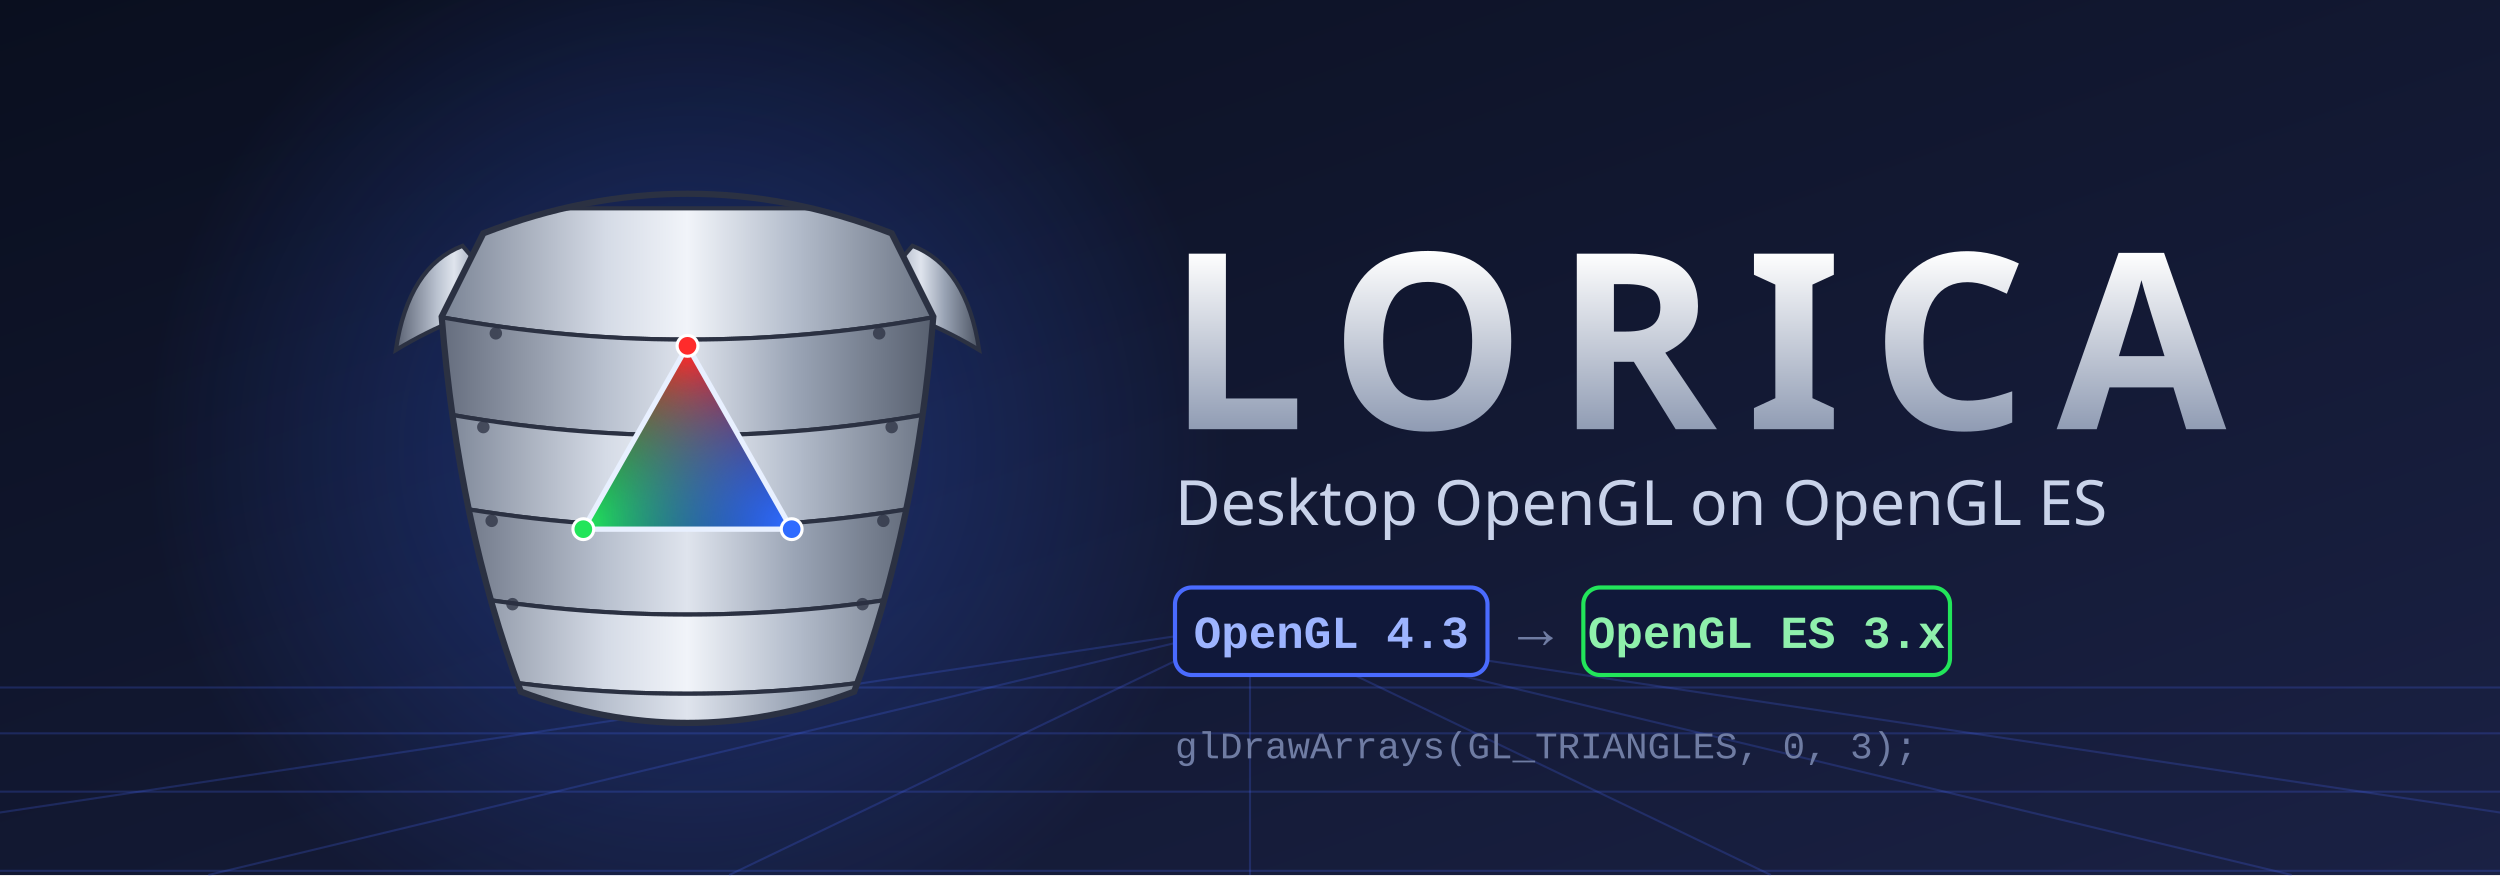
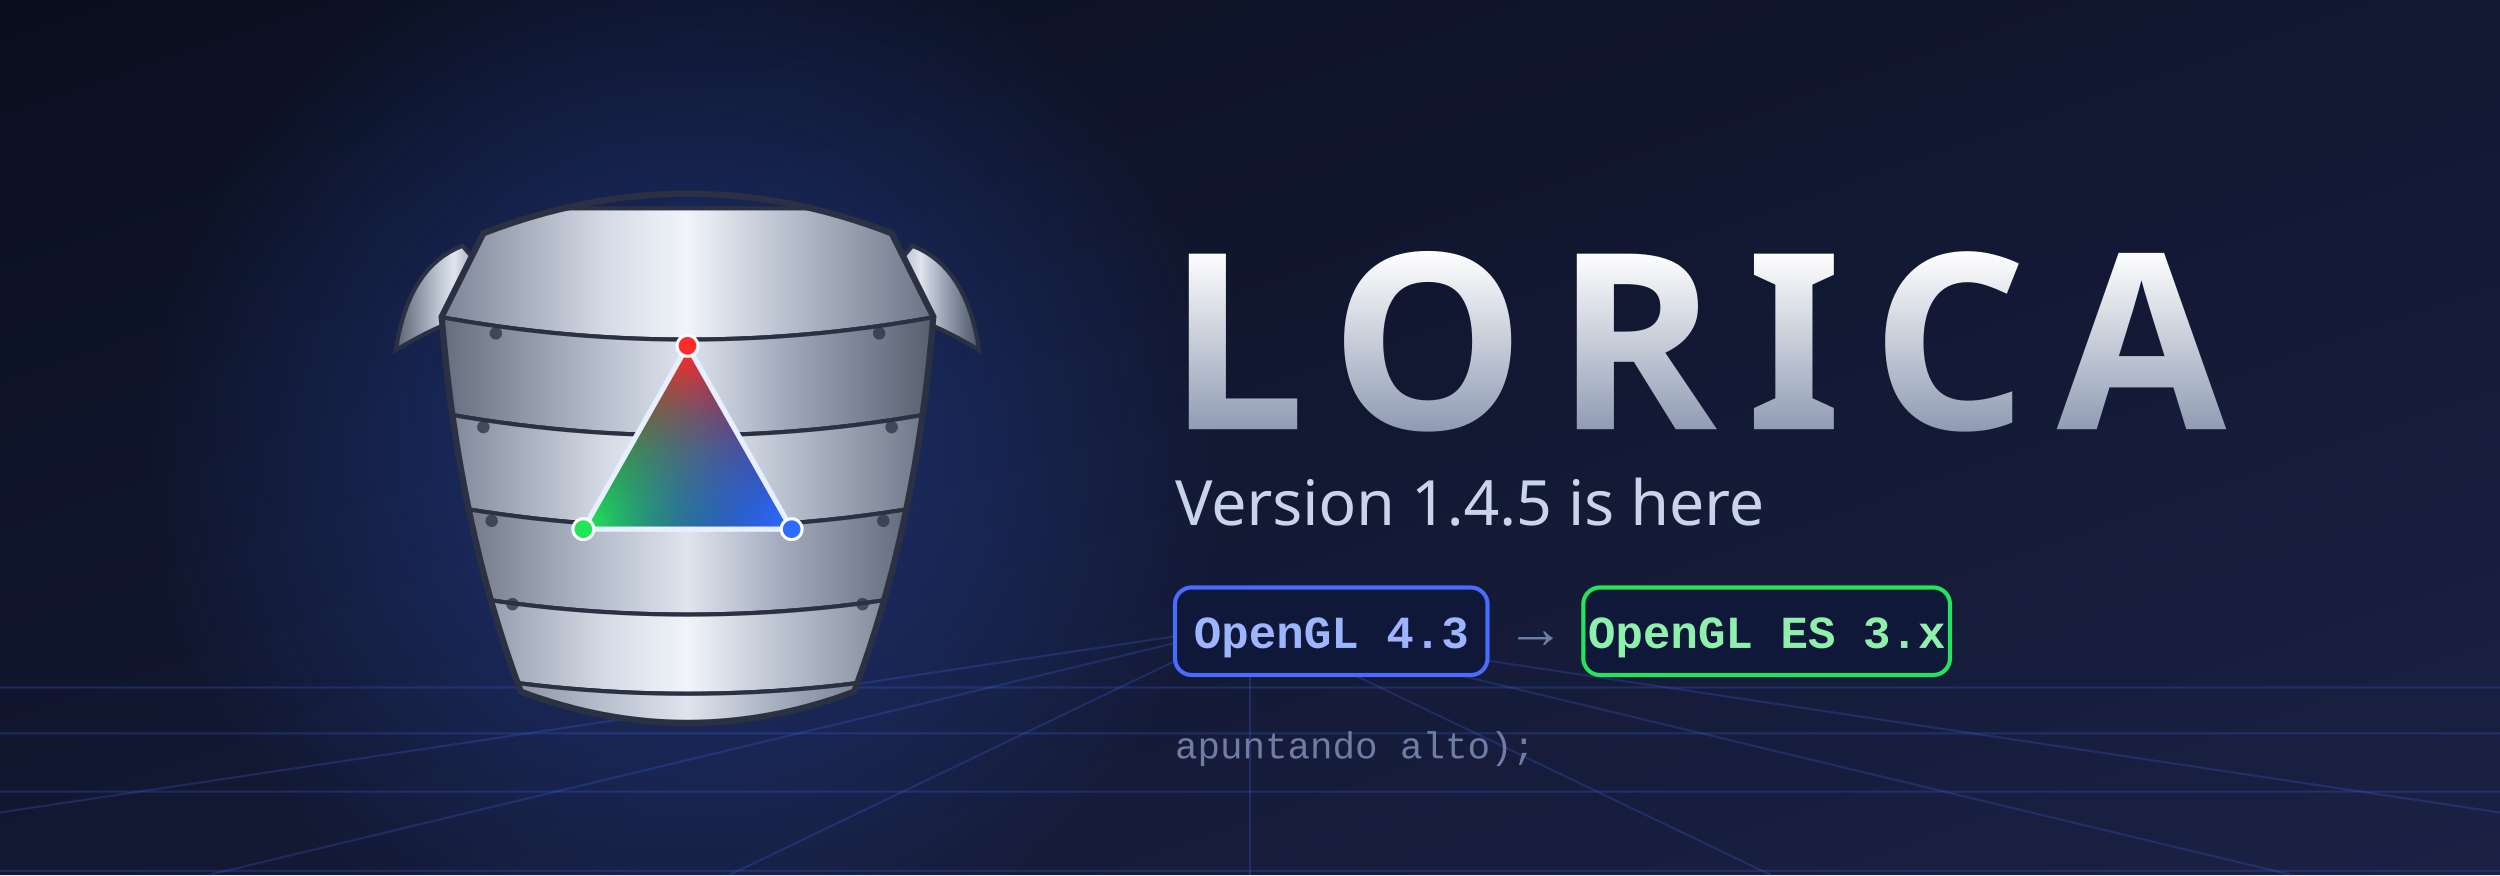
<svg xmlns="http://www.w3.org/2000/svg" viewBox="0 0 1200 420" width="1200" height="420" role="img" aria-label="Lorica: desktop OpenGL on OpenGL ES">
  <defs>
    <linearGradient id="bg" x1="0" y1="0" x2="1" y2="1">
      <stop offset="0" stop-color="#0a0f1f" />
      <stop offset="1" stop-color="#1a2144" />
    </linearGradient>
    <linearGradient id="steelA" x1="0" y1="0" x2="1" y2="0">
      <stop offset="0" stop-color="#6c7688" />
      <stop offset="0.35" stop-color="#d5dbe6" />
      <stop offset="0.5" stop-color="#f1f4f9" />
      <stop offset="0.7" stop-color="#b3bccb" />
      <stop offset="1" stop-color="#5d6676" />
    </linearGradient>
    <linearGradient id="steelB" x1="0" y1="0" x2="1" y2="0">
      <stop offset="0" stop-color="#586071" />
      <stop offset="0.35" stop-color="#b9c1cf" />
      <stop offset="0.5" stop-color="#dfe4ed" />
      <stop offset="0.7" stop-color="#9aa4b5" />
      <stop offset="1" stop-color="#4b5362" />
    </linearGradient>
    <linearGradient id="title" x1="0" y1="0" x2="0" y2="1">
      <stop offset="0" stop-color="#ffffff" />
      <stop offset="1" stop-color="#8f9bb3" />
    </linearGradient>
    <radialGradient id="gR" cx="330" cy="168" r="95" gradientUnits="userSpaceOnUse">
      <stop offset="0" stop-color="#ff2b2b" />
      <stop offset="1" stop-color="#ff2b2b" stop-opacity="0" />
    </radialGradient>
    <radialGradient id="gG" cx="282" cy="252" r="95" gradientUnits="userSpaceOnUse">
      <stop offset="0" stop-color="#22e55a" />
      <stop offset="1" stop-color="#22e55a" stop-opacity="0" />
    </radialGradient>
    <radialGradient id="gB" cx="378" cy="252" r="95" gradientUnits="userSpaceOnUse">
      <stop offset="0" stop-color="#2f6bff" />
      <stop offset="1" stop-color="#2f6bff" stop-opacity="0" />
    </radialGradient>
    <radialGradient id="glow" cx="330" cy="215" r="260" gradientUnits="userSpaceOnUse">
      <stop offset="0" stop-color="#3a6bff" stop-opacity="0.35" />
      <stop offset="1" stop-color="#3a6bff" stop-opacity="0" />
    </radialGradient>
    <clipPath id="torso">
      <path d="M232 112 Q330 74 428 112 L448 152 Q440 252 410 332 Q330 362 250 332 Q220 252 212 152 Z" />
    </clipPath>
    <clipPath id="tri">
      <path d="M330 166 L280 254 L380 254 Z" />
    </clipPath>
  </defs>
  <rect width="1200" height="420" fill="url(#bg)" />
  <g stroke="#4a6bff" stroke-opacity="0.22" stroke-width="1" fill="none">
    <path d="M0 330 H1200 M0 352 H1200 M0 380 H1200 M0 418 H1200" />
    <path d="M600 300 L-200 420 M600 300 L100 420 M600 300 L350 420 M600 300 L600 420 M600 300 L850 420 M600 300 L1100 420 M600 300 L1400 420" />
  </g>
  <circle cx="330" cy="215" r="260" fill="url(#glow)" />
  <path d="M222 118 Q196 128 190 168 Q220 150 246 146 Z" fill="url(#steelB)" stroke="#2b3142" stroke-width="2" />
  <path d="M438 118 Q464 128 470 168 Q440 150 414 146 Z" fill="url(#steelB)" stroke="#2b3142" stroke-width="2" />
  <g clip-path="url(#torso)" stroke="#2b3142" stroke-width="2">
    <path d="M200 100 H460 V150 Q330 176 200 150 Z" fill="url(#steelA)" />
    <path d="M200 150 Q330 176 460 150 V196 Q330 222 200 196 Z" fill="url(#steelB)" />
    <path d="M200 196 Q330 222 460 196 V240 Q330 266 200 240 Z" fill="url(#steelA)" />
    <path d="M200 240 Q330 266 460 240 V282 Q330 308 200 282 Z" fill="url(#steelB)" />
    <path d="M200 282 Q330 308 460 282 V320 Q330 346 200 320 Z" fill="url(#steelA)" />
    <path d="M200 320 Q330 346 460 320 V380 H200 Z" fill="url(#steelB)" />
  </g>
  <path d="M232 112 Q330 74 428 112 L448 152 Q440 252 410 332 Q330 362 250 332 Q220 252 212 152 Z" fill="none" stroke="#2b3142" stroke-width="3" />
  <g fill="#2b3142" fill-opacity="0.75">
    <circle cx="238" cy="160" r="3" />
    <circle cx="422" cy="160" r="3" />
    <circle cx="232" cy="205" r="3" />
    <circle cx="428" cy="205" r="3" />
    <circle cx="236" cy="250" r="3" />
    <circle cx="424" cy="250" r="3" />
    <circle cx="246" cy="290" r="3" />
    <circle cx="414" cy="290" r="3" />
  </g>
  <g clip-path="url(#tri)">
    <rect x="270" y="160" width="120" height="100" fill="#05070f" />
    <rect x="270" y="160" width="120" height="100" fill="url(#gR)" />
    <rect x="270" y="160" width="120" height="100" fill="url(#gG)" />
    <rect x="270" y="160" width="120" height="100" fill="url(#gB)" />
  </g>
  <path d="M330 166 L280 254 L380 254 Z" fill="none" stroke="#e8f0ff" stroke-width="2.5" stroke-linejoin="round" />
  <circle cx="330" cy="166" r="5" fill="#ff2b2b" stroke="#fff" stroke-width="1.5" />
  <circle cx="280" cy="254" r="5" fill="#22e55a" stroke="#fff" stroke-width="1.5" />
  <circle cx="380" cy="254" r="5" fill="#2f6bff" stroke="#fff" stroke-width="1.5" />
  <text x="560" y="206" font-family="'Trebuchet MS','Segoe UI',Verdana,sans-serif" font-size="118" font-weight="800" letter-spacing="14" fill="url(#title)">LORICA</text>
-   <text x="564" y="252" font-family="'Segoe UI',Verdana,sans-serif" font-size="30" fill="#c9d3ea">Desktop OpenGL on OpenGL ES</text>
+   <text x="564" y="252" font-family="'Segoe UI',Verdana,sans-serif" font-size="30" fill="#c9d3ea">Version 1.4.5 is here</text>
  <g font-family="'Courier New',Courier,monospace" font-size="22" font-weight="700">
    <rect x="564" y="282" width="150" height="42" rx="8" fill="#10183a" stroke="#4a6bff" stroke-width="2" />
    <text x="639" y="311" text-anchor="middle" fill="#9db4ff">OpenGL 4.3</text>
    <text x="737" y="311" text-anchor="middle" fill="#6f7ca3" font-size="28">→</text>
    <rect x="760" y="282" width="176" height="42" rx="8" fill="#10183a" stroke="#22e55a" stroke-width="2" />
    <text x="848" y="311" text-anchor="middle" fill="#8ff0ac">OpenGL ES 3.x</text>
  </g>
-   <text x="564" y="364" font-family="'Courier New',Courier,monospace" font-size="18" fill="#6f7ca3">glDrawArrays(GL_TRIANGLES, 0, 3);</text>
+   <text x="564" y="364" font-family="'Courier New',Courier,monospace" font-size="18" fill="#6f7ca3">apuntando alto);</text>
</svg>
